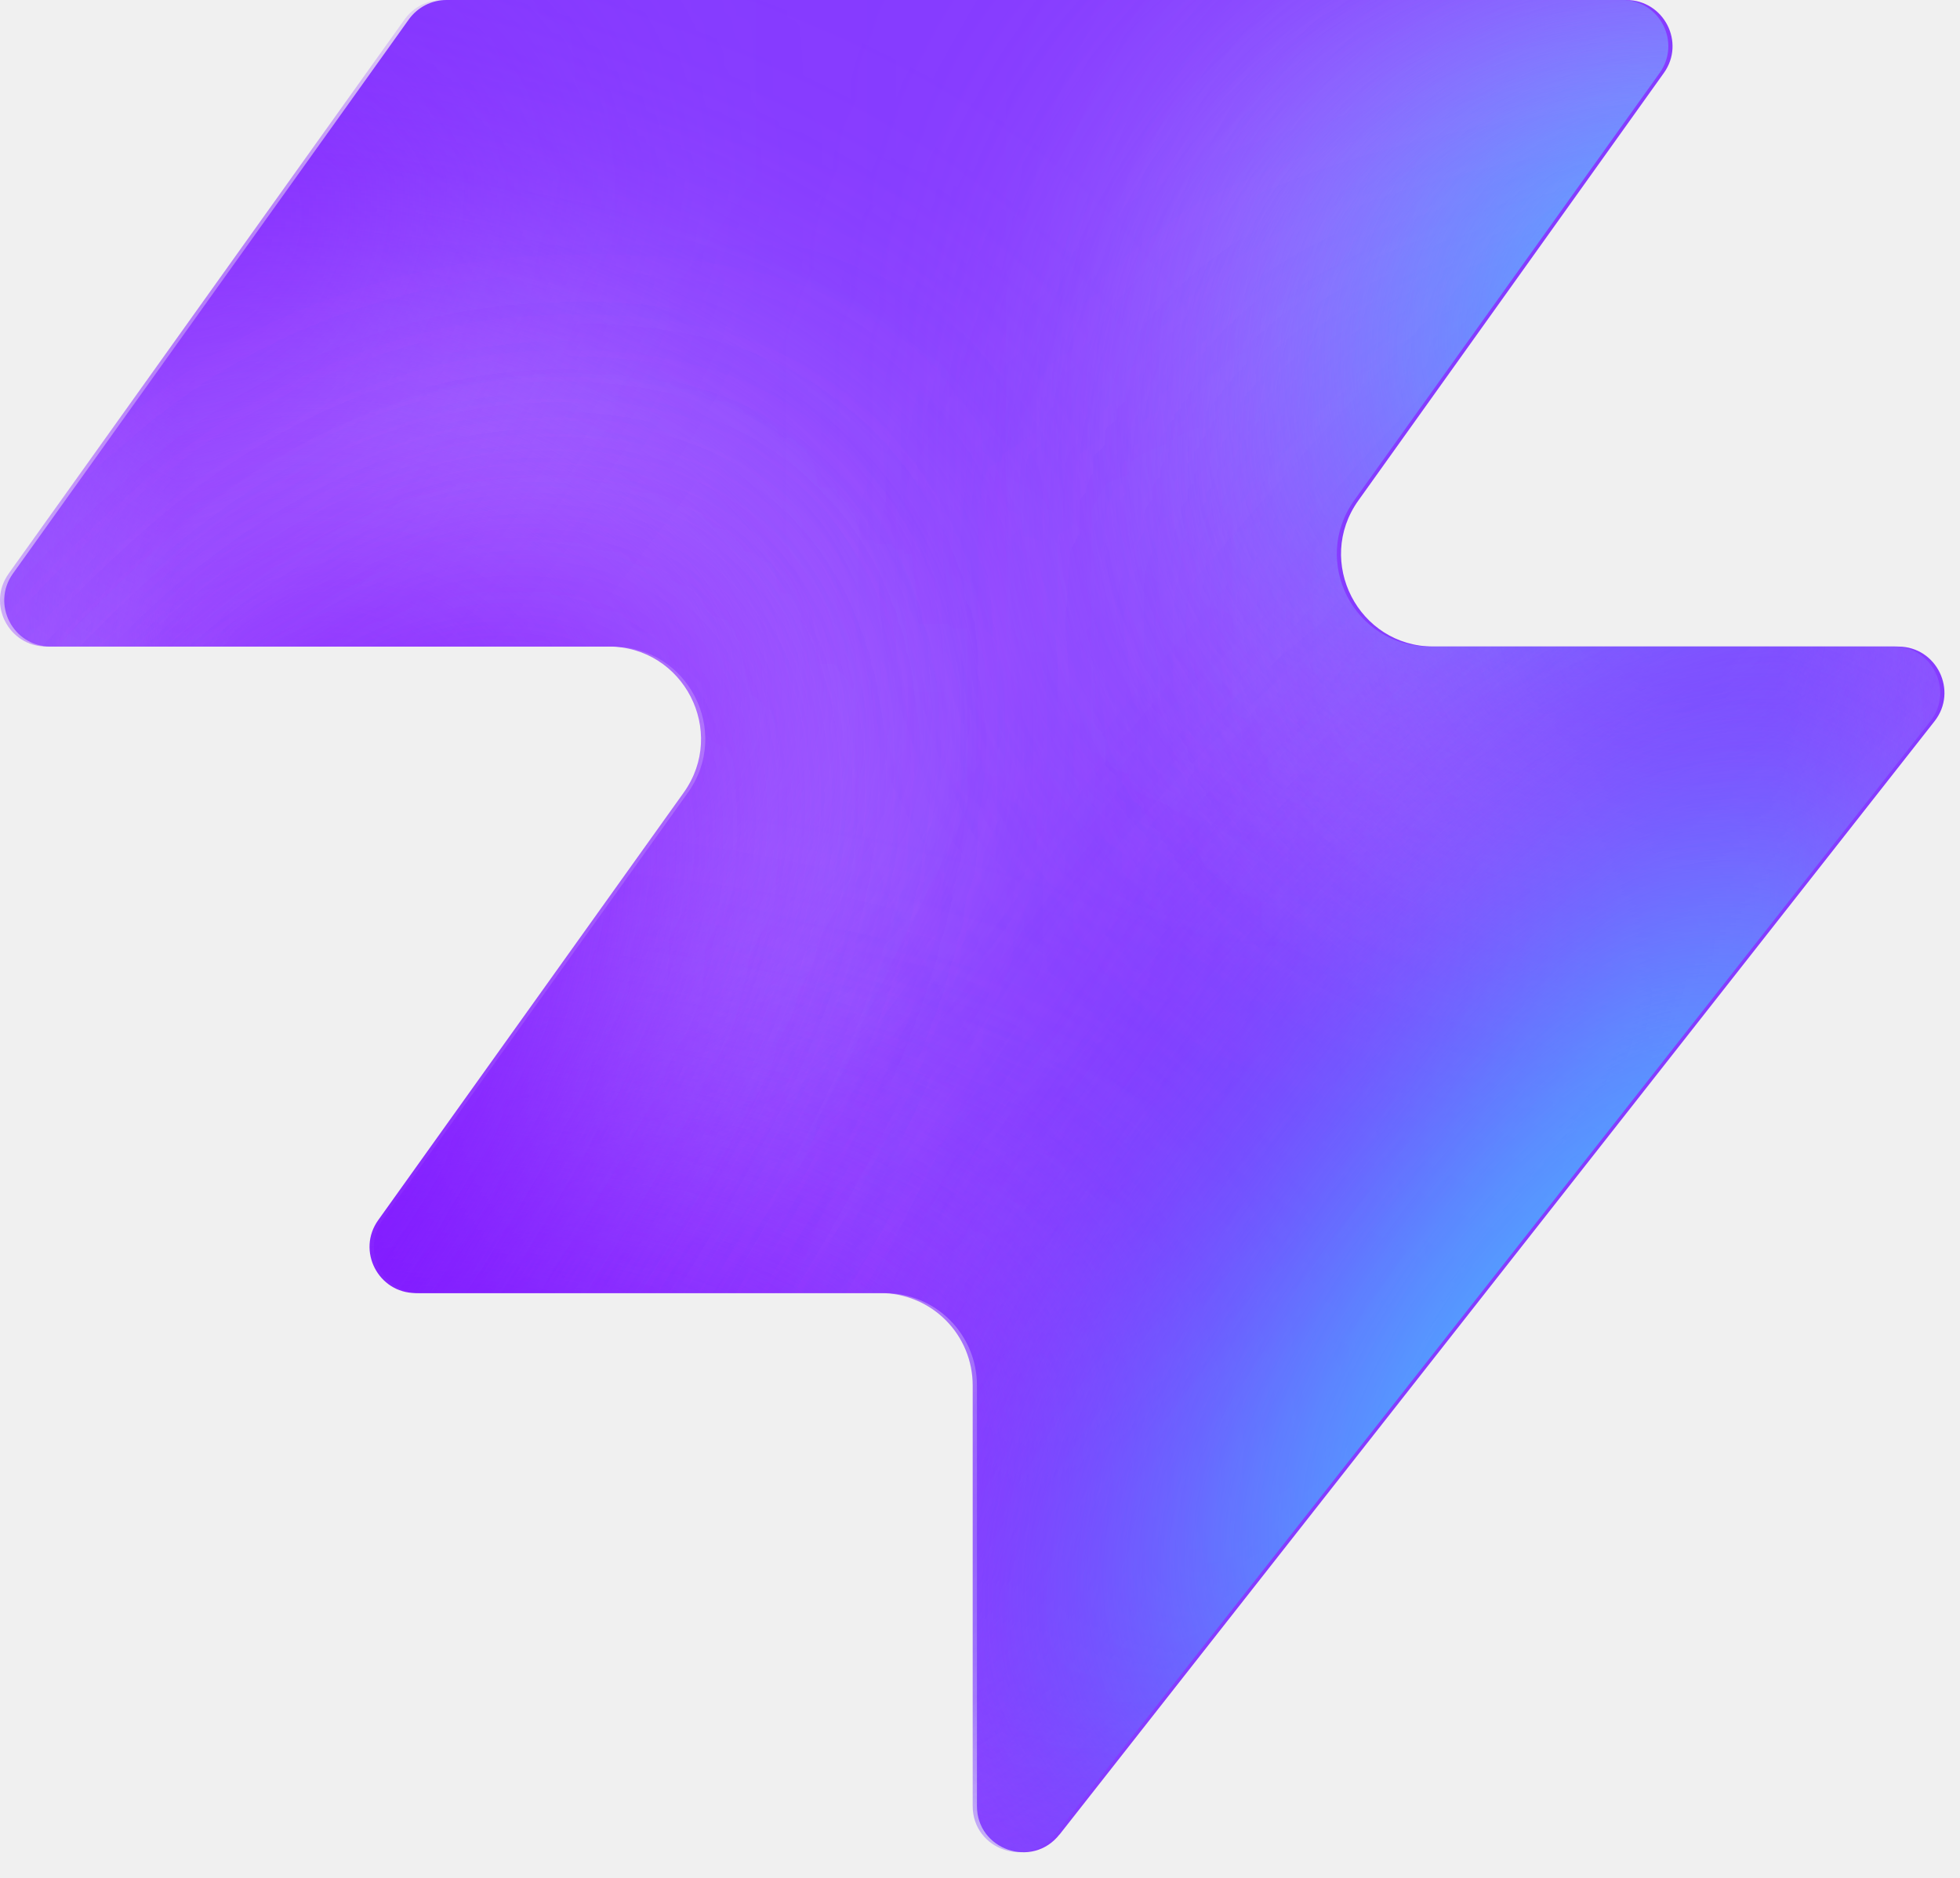
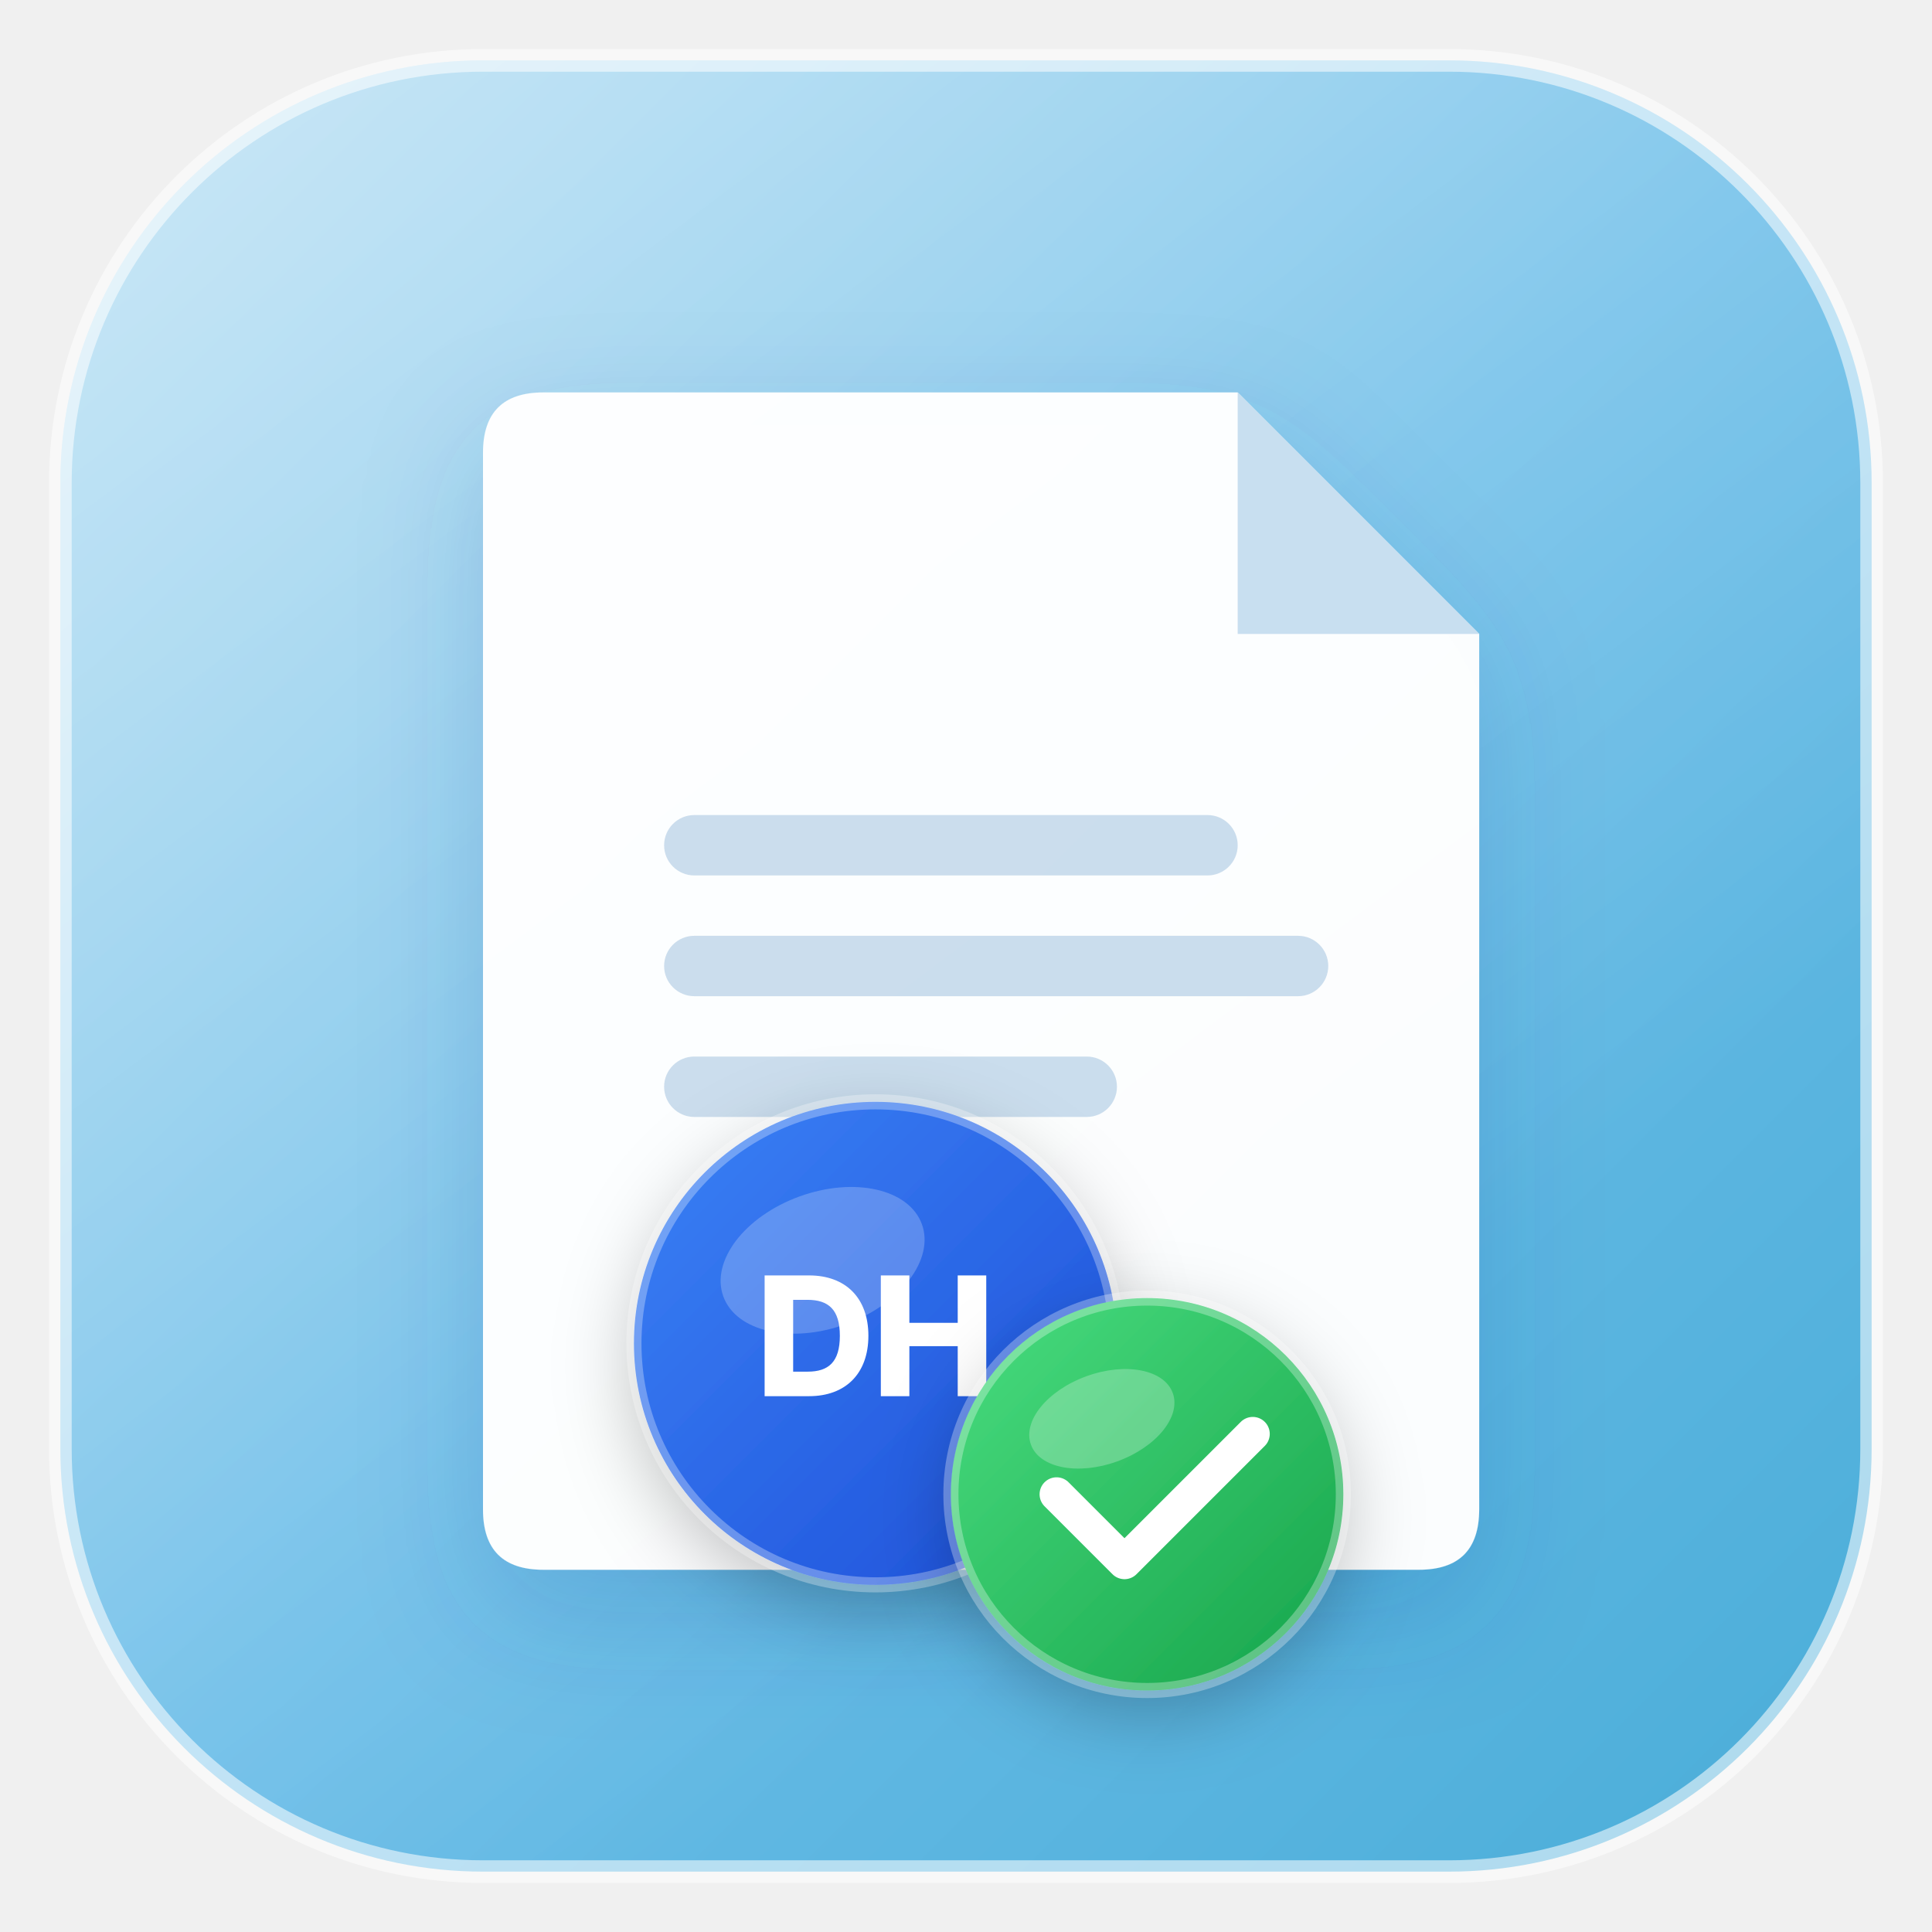
- <svg xmlns="http://www.w3.org/2000/svg" width="48" height="46" fill="none" viewBox="0 0 48 46">
-   <path fill="#863bff" d="M25.946 44.938c-.664.845-2.021.375-2.021-.698V33.937a2.26 2.26 0 0 0-2.262-2.262H10.287c-.92 0-1.456-1.04-.92-1.788l7.48-10.471c1.07-1.497 0-3.578-1.842-3.578H1.237c-.92 0-1.456-1.04-.92-1.788L10.013.474c.214-.297.556-.474.92-.474h28.894c.92 0 1.456 1.04.92 1.788l-7.48 10.471c-1.07 1.498 0 3.579 1.842 3.579h11.377c.943 0 1.473 1.088.89 1.83L25.947 44.94z" style="fill:#863bff;fill:color(display-p3 .525 .23 1);fill-opacity:1" />
-   <mask id="a" width="48" height="46" x="0" y="0" maskUnits="userSpaceOnUse" style="mask-type:alpha">
-     <path fill="#000" d="M25.842 44.938c-.664.844-2.021.375-2.021-.698V33.937a2.26 2.26 0 0 0-2.262-2.262H10.183c-.92 0-1.456-1.04-.92-1.788l7.48-10.471c1.07-1.498 0-3.579-1.842-3.579H1.133c-.92 0-1.456-1.04-.92-1.787L9.91.473c.214-.297.556-.474.92-.474h28.894c.92 0 1.456 1.04.92 1.788l-7.48 10.471c-1.07 1.498 0 3.578 1.842 3.578h11.377c.943 0 1.473 1.088.89 1.832L25.843 44.94z" style="fill:#000;fill-opacity:1" />
-   </mask>
-   <g mask="url(#a)">
-     <g filter="url(#b)">
-       <ellipse cx="5.508" cy="14.704" fill="#ede6ff" rx="5.508" ry="14.704" style="fill:#ede6ff;fill:color(display-p3 .927 .903 1);fill-opacity:1" transform="matrix(.00324 1 1 -.00324 -4.47 31.516)" />
-     </g>
-     <g filter="url(#c)">
-       <ellipse cx="10.399" cy="29.851" fill="#ede6ff" rx="10.399" ry="29.851" style="fill:#ede6ff;fill:color(display-p3 .927 .903 1);fill-opacity:1" transform="matrix(.00324 1 1 -.00324 -39.328 7.883)" />
-     </g>
-     <g filter="url(#d)">
-       <ellipse cx="5.508" cy="30.487" fill="#7e14ff" rx="5.508" ry="30.487" style="fill:#7e14ff;fill:color(display-p3 .492 .077 1);fill-opacity:1" transform="rotate(89.814 -25.913 -14.639)scale(1 -1)" />
-     </g>
-     <g filter="url(#e)">
-       <ellipse cx="5.508" cy="30.599" fill="#7e14ff" rx="5.508" ry="30.599" style="fill:#7e14ff;fill:color(display-p3 .492 .077 1);fill-opacity:1" transform="rotate(89.814 -32.644 -3.334)scale(1 -1)" />
-     </g>
-     <g filter="url(#f)">
-       <ellipse cx="5.508" cy="30.599" fill="#7e14ff" rx="5.508" ry="30.599" style="fill:#7e14ff;fill:color(display-p3 .492 .077 1);fill-opacity:1" transform="matrix(.00324 1 1 -.00324 -34.34 30.47)" />
-     </g>
-     <g filter="url(#g)">
-       <ellipse cx="14.072" cy="22.078" fill="#ede6ff" rx="14.072" ry="22.078" style="fill:#ede6ff;fill:color(display-p3 .927 .903 1);fill-opacity:1" transform="rotate(93.35 24.506 48.493)scale(-1 1)" />
-     </g>
-     <g filter="url(#h)">
-       <ellipse cx="3.47" cy="21.501" fill="#7e14ff" rx="3.47" ry="21.501" style="fill:#7e14ff;fill:color(display-p3 .492 .077 1);fill-opacity:1" transform="rotate(89.009 28.708 47.59)scale(-1 1)" />
-     </g>
-     <g filter="url(#i)">
-       <ellipse cx="3.47" cy="21.501" fill="#7e14ff" rx="3.47" ry="21.501" style="fill:#7e14ff;fill:color(display-p3 .492 .077 1);fill-opacity:1" transform="rotate(89.009 28.708 47.59)scale(-1 1)" />
-     </g>
-     <g filter="url(#j)">
-       <ellipse cx=".387" cy="8.972" fill="#7e14ff" rx="4.407" ry="29.108" style="fill:#7e14ff;fill:color(display-p3 .492 .077 1);fill-opacity:1" transform="rotate(39.51 .387 8.972)" />
-     </g>
-     <g filter="url(#k)">
-       <ellipse cx="47.523" cy="-6.092" fill="#7e14ff" rx="4.407" ry="29.108" style="fill:#7e14ff;fill:color(display-p3 .492 .077 1);fill-opacity:1" transform="rotate(37.892 47.523 -6.092)" />
-     </g>
-     <g filter="url(#l)">
-       <ellipse cx="41.412" cy="6.333" fill="#47bfff" rx="5.971" ry="9.665" style="fill:#47bfff;fill:color(display-p3 .28 .748 1);fill-opacity:1" transform="rotate(37.892 41.412 6.333)" />
-     </g>
-     <g filter="url(#m)">
-       <ellipse cx="-1.879" cy="38.332" fill="#7e14ff" rx="4.407" ry="29.108" style="fill:#7e14ff;fill:color(display-p3 .492 .077 1);fill-opacity:1" transform="rotate(37.892 -1.88 38.332)" />
-     </g>
-     <g filter="url(#n)">
-       <ellipse cx="-1.879" cy="38.332" fill="#7e14ff" rx="4.407" ry="29.108" style="fill:#7e14ff;fill:color(display-p3 .492 .077 1);fill-opacity:1" transform="rotate(37.892 -1.88 38.332)" />
-     </g>
-     <g filter="url(#o)">
-       <ellipse cx="35.651" cy="29.907" fill="#7e14ff" rx="4.407" ry="29.108" style="fill:#7e14ff;fill:color(display-p3 .492 .077 1);fill-opacity:1" transform="rotate(37.892 35.651 29.907)" />
-     </g>
-     <g filter="url(#p)">
-       <ellipse cx="38.418" cy="32.4" fill="#47bfff" rx="5.971" ry="15.297" style="fill:#47bfff;fill:color(display-p3 .28 .748 1);fill-opacity:1" transform="rotate(37.892 38.418 32.4)" />
-     </g>
+ <svg xmlns="http://www.w3.org/2000/svg" viewBox="0 0 256 256">
+   <defs>
+     <linearGradient id="bg" x1="0%" y1="0%" x2="100%" y2="100%">
+       <stop offset="0%" stop-color="#a8d8f0" />
+       <stop offset="50%" stop-color="#6bbde8" />
+       <stop offset="100%" stop-color="#4aadd8" />
+     </linearGradient>
+     <linearGradient id="sheen" x1="0%" y1="0%" x2="60%" y2="80%">
+       <stop offset="0%" stop-color="rgba(255,255,255,0.6)" />
+       <stop offset="100%" stop-color="rgba(255,255,255,0)" />
+     </linearGradient>
+     <filter id="docShadow" x="-20%" y="-20%" width="140%" height="140%">
+       <feDropShadow dx="0" dy="6" stdDeviation="8" flood-color="rgba(0,80,160,0.18)" />
+     </filter>
+     <filter id="badgeShadow" x="-30%" y="-30%" width="160%" height="160%">
+       <feDropShadow dx="0" dy="3" stdDeviation="5" flood-color="rgba(0,0,0,0.25)" />
+     </filter>
+     <linearGradient id="dhGrad" x1="0%" y1="0%" x2="100%" y2="100%">
+       <stop offset="0%" stop-color="#3b82f6" />
+       <stop offset="100%" stop-color="#1d4ed8" />
+     </linearGradient>
+     <linearGradient id="checkGrad" x1="0%" y1="0%" x2="100%" y2="100%">
+       <stop offset="0%" stop-color="#4ade80" />
+       <stop offset="100%" stop-color="#16a34a" />
+     </linearGradient>
+     <clipPath id="roundedClip">
+       <rect x="8" y="8" width="240" height="240" rx="56" ry="56" />
+     </clipPath>
+   </defs>
+   <rect x="8" y="8" width="240" height="240" rx="56" ry="56" fill="url(#bg)" />
+   <rect x="8" y="8" width="240" height="240" rx="56" ry="56" fill="url(#sheen)" opacity="0.7" />
+   <rect x="8" y="8" width="240" height="240" rx="56" ry="56" fill="none" stroke="rgba(255,255,255,0.55)" stroke-width="3" />
+   <g filter="url(#docShadow)">
+     <path d="M72 52 L164 52 L196 84 L196 200 Q196 208 188 208 L72 208 Q64 208 64 200 L64 60 Q64 52 72 52 Z" fill="white" opacity="0.97" />
+     <path d="M164 52 L196 84 L164 84 Z" fill="#c8dff0" />
+     <rect x="88" y="108" width="76" height="8" rx="4" fill="#bed4e8" opacity="0.8" />
+     <rect x="88" y="124" width="88" height="8" rx="4" fill="#bed4e8" opacity="0.8" />
+     <rect x="88" y="140" width="60" height="8" rx="4" fill="#bed4e8" opacity="0.8" />
  </g>
-   <defs>
-     <filter id="b" width="60.045" height="41.654" x="-19.77" y="16.149" color-interpolation-filters="sRGB" filterUnits="userSpaceOnUse">
-       <feFlood flood-opacity="0" result="BackgroundImageFix" />
-       <feBlend in="SourceGraphic" in2="BackgroundImageFix" result="shape" />
-       <feGaussianBlur result="effect1_foregroundBlur_2002_17158" stdDeviation="7.659" />
-     </filter>
-     <filter id="c" width="90.34" height="51.437" x="-54.613" y="-7.533" color-interpolation-filters="sRGB" filterUnits="userSpaceOnUse">
-       <feFlood flood-opacity="0" result="BackgroundImageFix" />
-       <feBlend in="SourceGraphic" in2="BackgroundImageFix" result="shape" />
-       <feGaussianBlur result="effect1_foregroundBlur_2002_17158" stdDeviation="7.659" />
-     </filter>
-     <filter id="d" width="79.355" height="29.4" x="-49.64" y="2.03" color-interpolation-filters="sRGB" filterUnits="userSpaceOnUse">
-       <feFlood flood-opacity="0" result="BackgroundImageFix" />
-       <feBlend in="SourceGraphic" in2="BackgroundImageFix" result="shape" />
-       <feGaussianBlur result="effect1_foregroundBlur_2002_17158" stdDeviation="4.596" />
-     </filter>
-     <filter id="e" width="79.579" height="29.4" x="-45.045" y="20.029" color-interpolation-filters="sRGB" filterUnits="userSpaceOnUse">
-       <feFlood flood-opacity="0" result="BackgroundImageFix" />
-       <feBlend in="SourceGraphic" in2="BackgroundImageFix" result="shape" />
-       <feGaussianBlur result="effect1_foregroundBlur_2002_17158" stdDeviation="4.596" />
-     </filter>
-     <filter id="f" width="79.579" height="29.4" x="-43.513" y="21.178" color-interpolation-filters="sRGB" filterUnits="userSpaceOnUse">
-       <feFlood flood-opacity="0" result="BackgroundImageFix" />
-       <feBlend in="SourceGraphic" in2="BackgroundImageFix" result="shape" />
-       <feGaussianBlur result="effect1_foregroundBlur_2002_17158" stdDeviation="4.596" />
-     </filter>
-     <filter id="g" width="74.749" height="58.852" x="15.756" y="-17.901" color-interpolation-filters="sRGB" filterUnits="userSpaceOnUse">
-       <feFlood flood-opacity="0" result="BackgroundImageFix" />
-       <feBlend in="SourceGraphic" in2="BackgroundImageFix" result="shape" />
-       <feGaussianBlur result="effect1_foregroundBlur_2002_17158" stdDeviation="7.659" />
-     </filter>
-     <filter id="h" width="61.377" height="25.362" x="23.548" y="2.284" color-interpolation-filters="sRGB" filterUnits="userSpaceOnUse">
-       <feFlood flood-opacity="0" result="BackgroundImageFix" />
-       <feBlend in="SourceGraphic" in2="BackgroundImageFix" result="shape" />
-       <feGaussianBlur result="effect1_foregroundBlur_2002_17158" stdDeviation="4.596" />
-     </filter>
-     <filter id="i" width="61.377" height="25.362" x="23.548" y="2.284" color-interpolation-filters="sRGB" filterUnits="userSpaceOnUse">
-       <feFlood flood-opacity="0" result="BackgroundImageFix" />
-       <feBlend in="SourceGraphic" in2="BackgroundImageFix" result="shape" />
-       <feGaussianBlur result="effect1_foregroundBlur_2002_17158" stdDeviation="4.596" />
-     </filter>
-     <filter id="j" width="56.045" height="63.649" x="-27.636" y="-22.853" color-interpolation-filters="sRGB" filterUnits="userSpaceOnUse">
-       <feFlood flood-opacity="0" result="BackgroundImageFix" />
-       <feBlend in="SourceGraphic" in2="BackgroundImageFix" result="shape" />
-       <feGaussianBlur result="effect1_foregroundBlur_2002_17158" stdDeviation="4.596" />
-     </filter>
-     <filter id="k" width="54.814" height="64.646" x="20.116" y="-38.415" color-interpolation-filters="sRGB" filterUnits="userSpaceOnUse">
-       <feFlood flood-opacity="0" result="BackgroundImageFix" />
-       <feBlend in="SourceGraphic" in2="BackgroundImageFix" result="shape" />
-       <feGaussianBlur result="effect1_foregroundBlur_2002_17158" stdDeviation="4.596" />
-     </filter>
-     <filter id="l" width="33.541" height="35.313" x="24.641" y="-11.323" color-interpolation-filters="sRGB" filterUnits="userSpaceOnUse">
-       <feFlood flood-opacity="0" result="BackgroundImageFix" />
-       <feBlend in="SourceGraphic" in2="BackgroundImageFix" result="shape" />
-       <feGaussianBlur result="effect1_foregroundBlur_2002_17158" stdDeviation="4.596" />
-     </filter>
-     <filter id="m" width="54.814" height="64.646" x="-29.286" y="6.009" color-interpolation-filters="sRGB" filterUnits="userSpaceOnUse">
-       <feFlood flood-opacity="0" result="BackgroundImageFix" />
-       <feBlend in="SourceGraphic" in2="BackgroundImageFix" result="shape" />
-       <feGaussianBlur result="effect1_foregroundBlur_2002_17158" stdDeviation="4.596" />
-     </filter>
-     <filter id="n" width="54.814" height="64.646" x="-29.286" y="6.009" color-interpolation-filters="sRGB" filterUnits="userSpaceOnUse">
-       <feFlood flood-opacity="0" result="BackgroundImageFix" />
-       <feBlend in="SourceGraphic" in2="BackgroundImageFix" result="shape" />
-       <feGaussianBlur result="effect1_foregroundBlur_2002_17158" stdDeviation="4.596" />
-     </filter>
-     <filter id="o" width="54.814" height="64.646" x="8.244" y="-2.416" color-interpolation-filters="sRGB" filterUnits="userSpaceOnUse">
-       <feFlood flood-opacity="0" result="BackgroundImageFix" />
-       <feBlend in="SourceGraphic" in2="BackgroundImageFix" result="shape" />
-       <feGaussianBlur result="effect1_foregroundBlur_2002_17158" stdDeviation="4.596" />
-     </filter>
-     <filter id="p" width="39.409" height="43.623" x="18.713" y="10.588" color-interpolation-filters="sRGB" filterUnits="userSpaceOnUse">
-       <feFlood flood-opacity="0" result="BackgroundImageFix" />
-       <feBlend in="SourceGraphic" in2="BackgroundImageFix" result="shape" />
-       <feGaussianBlur result="effect1_foregroundBlur_2002_17158" stdDeviation="4.596" />
-     </filter>
-   </defs>
+   <circle cx="116" cy="178" r="32" fill="url(#dhGrad)" filter="url(#badgeShadow)" />
+   <circle cx="116" cy="178" r="32" fill="none" stroke="rgba(255,255,255,0.3)" stroke-width="2" />
+   <ellipse cx="109" cy="167" rx="14" ry="9" fill="rgba(255,255,255,0.22)" transform="rotate(-20,109,167)" />
+   <text x="116" y="185" font-family="system-ui,-apple-system,sans-serif" font-size="22" font-weight="800" fill="white" text-anchor="middle" letter-spacing="-0.5">DH</text>
+   <circle cx="152" cy="198" r="26" fill="url(#checkGrad)" filter="url(#badgeShadow)" />
+   <circle cx="152" cy="198" r="26" fill="none" stroke="rgba(255,255,255,0.3)" stroke-width="2" />
+   <ellipse cx="146" cy="188" rx="10" ry="6" fill="rgba(255,255,255,0.25)" transform="rotate(-20,146,188)" />
+   <polyline points="140,198 149,207 166,190" fill="none" stroke="white" stroke-width="4.5" stroke-linecap="round" stroke-linejoin="round" />
</svg>
